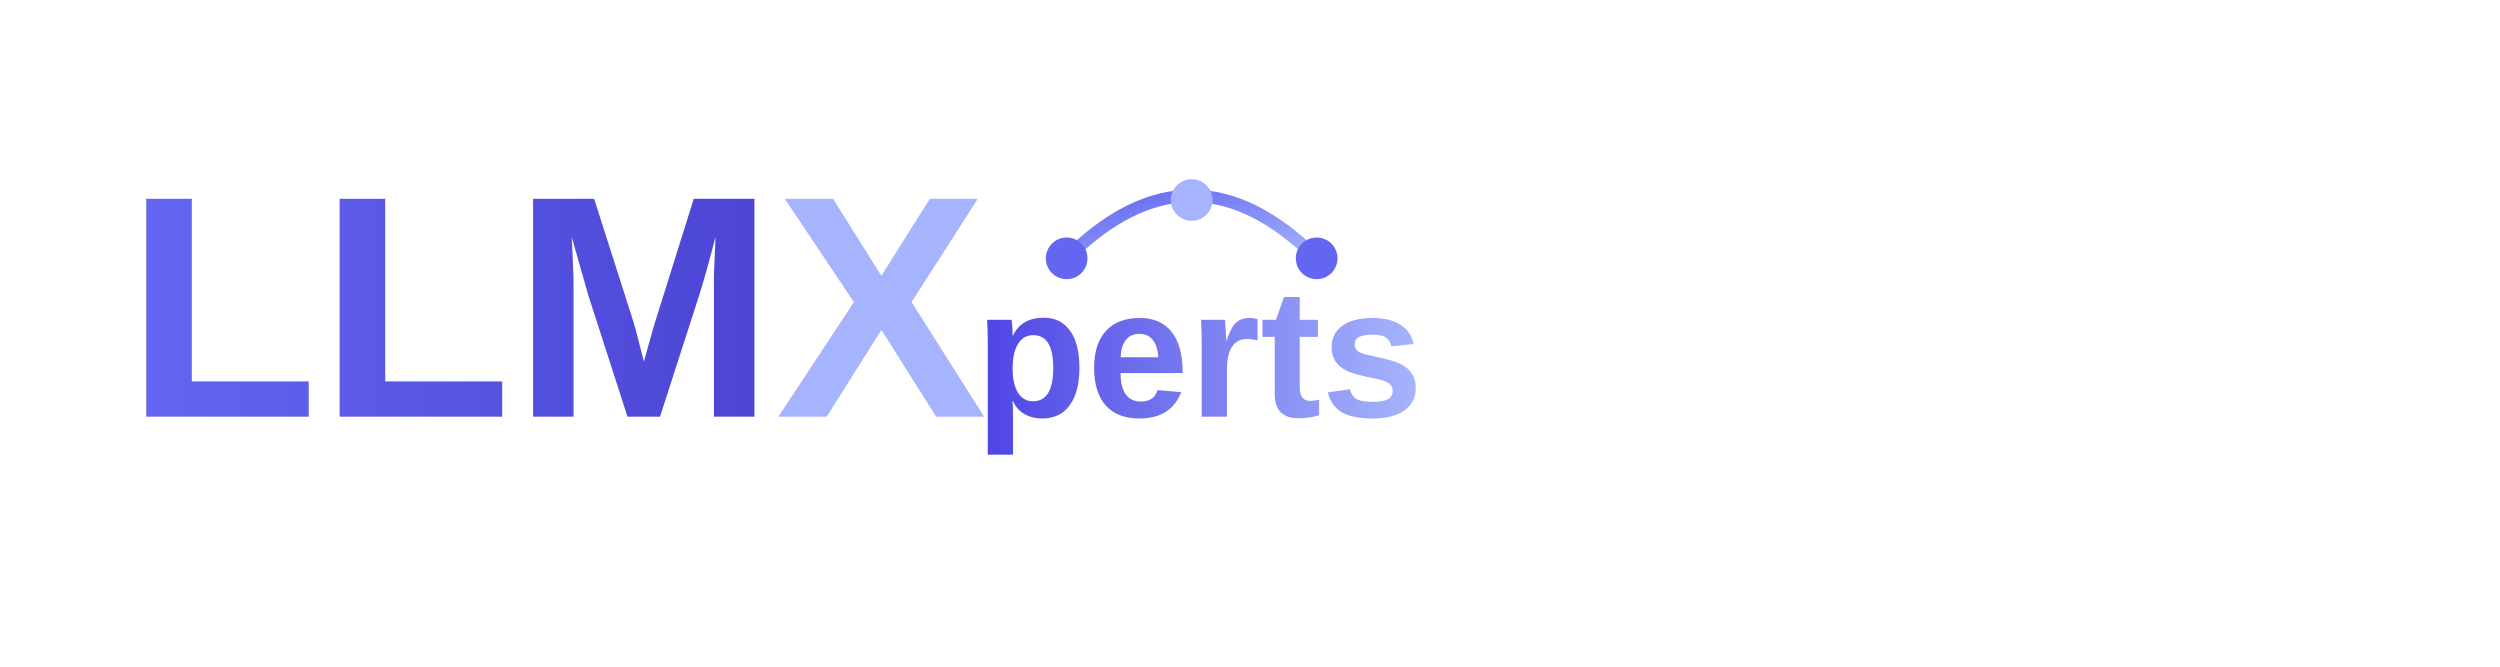
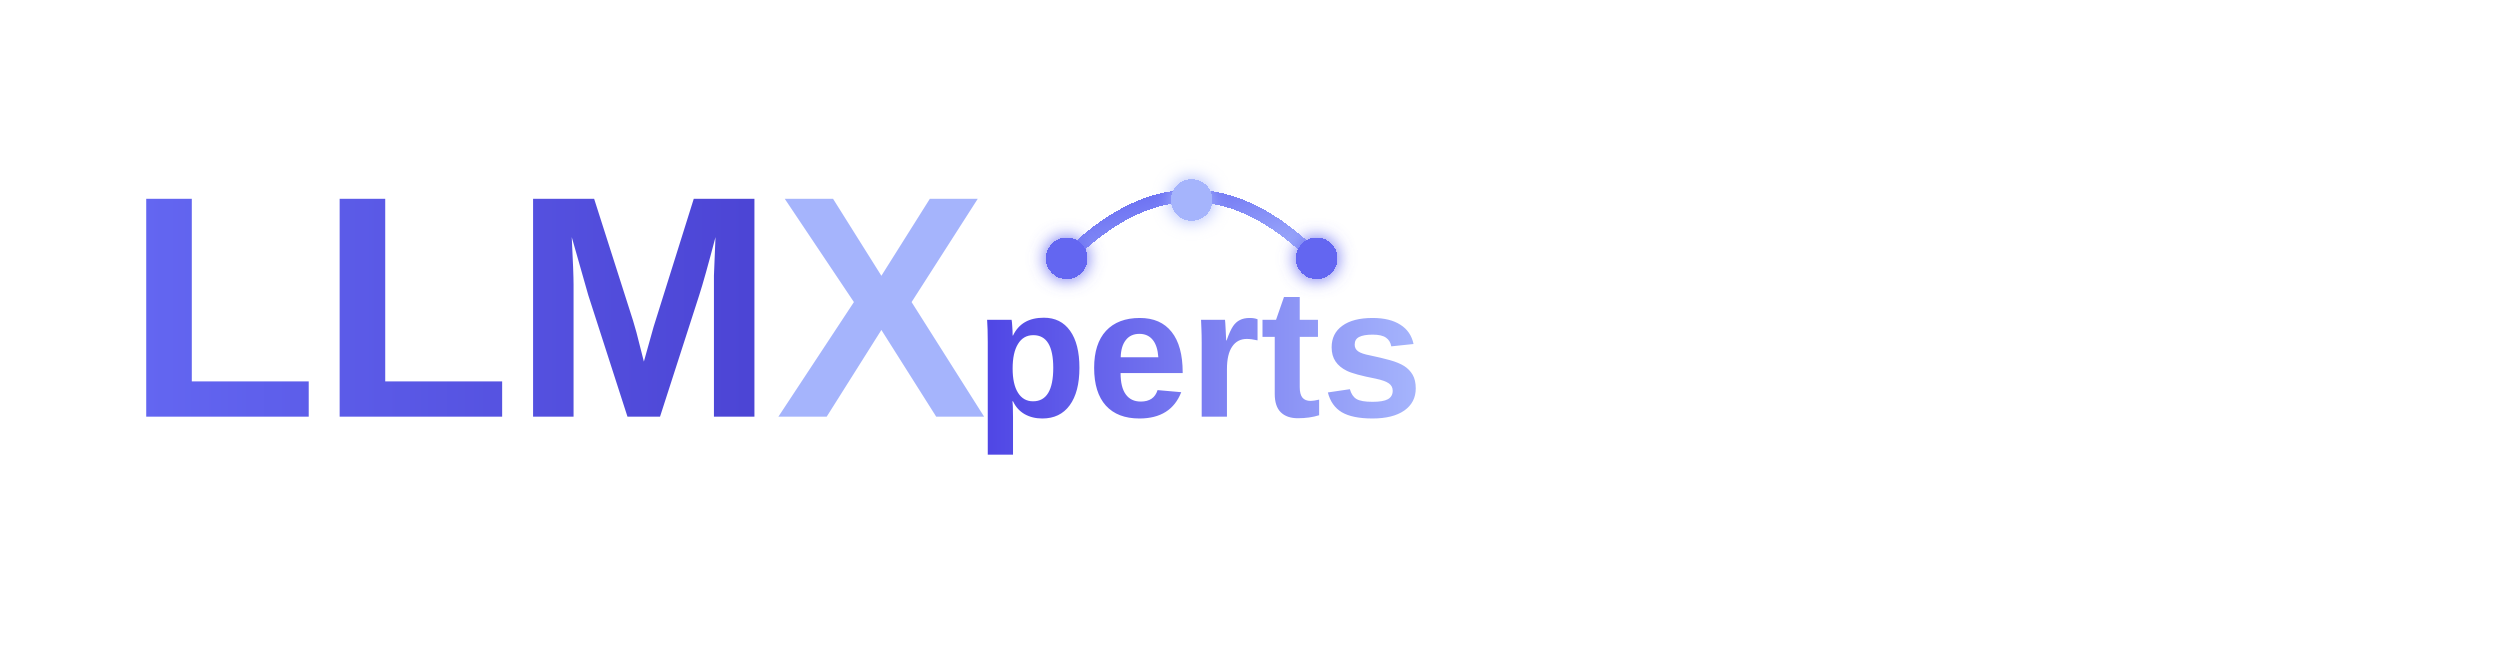
- <svg xmlns="http://www.w3.org/2000/svg" viewBox="0 0 300 80">
+ <svg xmlns="http://www.w3.org/2000/svg" viewBox="0 0 300 80" width="300" height="80" shape-rendering="geometricPrecision">
  <defs>
    <linearGradient id="logoGradient" x1="0%" y1="0%" x2="100%" y2="0%">
-       <stop offset="0%" stop-color=" #6366F1" />
-       <stop offset="100%" stop-color=" #4338CA" />
+       <stop offset="0%" stop-color="#6366F1" />
+       <stop offset="100%" stop-color="#4338CA" />
    </linearGradient>
    <linearGradient id="logoGradient2" x1="0%" y1="0%" x2="100%" y2="0%">
-       <stop offset="0%" stop-color=" #4F46E5" />
-       <stop offset="100%" stop-color=" #A5B4FC" />
+       <stop offset="0%" stop-color="#4F46E5" />
+       <stop offset="100%" stop-color="#A5B4FC" />
    </linearGradient>
    <linearGradient id="neuralGradient" x1="0%" y1="0%" x2="100%" y2="100%">
-       <stop offset="0%" stop-color=" #6366F1" />
-       <stop offset="100%" stop-color=" #A5B4FC" />
+       <stop offset="0%" stop-color="#6366F1" />
+       <stop offset="100%" stop-color="#A5B4FC" />
    </linearGradient>
+     <filter id="glow" x="-50%" y="-50%" width="200%" height="200%">
+       <feGaussianBlur stdDeviation="1" result="blur" />
+       <feComposite in="SourceGraphic" in2="blur" operator="over" />
+     </filter>
  </defs>
-   <text x="15" y="50" font-family="Arial, sans-serif" font-size="38" font-weight="bold" fill="url(#logoGradient)">
-     LLM<tspan fill=" #A5B4FC">X</tspan>
+   <text x="15" y="50" font-family="Arial, sans-serif" font-size="38" font-weight="bold" fill="url(#logoGradient)" text-rendering="optimizeLegibility">
+     LLM<tspan fill="#A5B4FC">X</tspan>
  </text>
-   <text x="117" y="50" font-family="Arial, sans-serif" font-size="22" font-weight="bold" fill="url(#logoGradient2)">
+   <text x="117" y="50" font-family="Arial, sans-serif" font-size="22" font-weight="bold" fill="url(#logoGradient2)" text-rendering="optimizeLegibility">
    perts
  </text>
-   <g id="neuralNetwork">
+   <g id="neuralNetwork" shape-rendering="crispEdges">
    <path d="M250,25 C260,15 270,15 280,25" stroke="url(#neuralGradient)" stroke-width="1.5" fill="none" transform="translate(-122, 6)" />
-     <circle cx="128" cy="31" r="2.5" fill=" #6366F1" filter="url(#glow)" />
-     <circle cx="143" cy="24" r="2.5" fill=" #A5B4FC" filter="url(#glow)" />
-     <circle cx="158" cy="31" r="2.5" fill=" #6366F1" filter="url(#glow)" />
+     <circle cx="128" cy="31" r="2.5" fill="#6366F1" filter="url(#glow)" />
+     <circle cx="143" cy="24" r="2.5" fill="#A5B4FC" filter="url(#glow)" />
+     <circle cx="158" cy="31" r="2.5" fill="#6366F1" filter="url(#glow)" />
  </g>
</svg>
